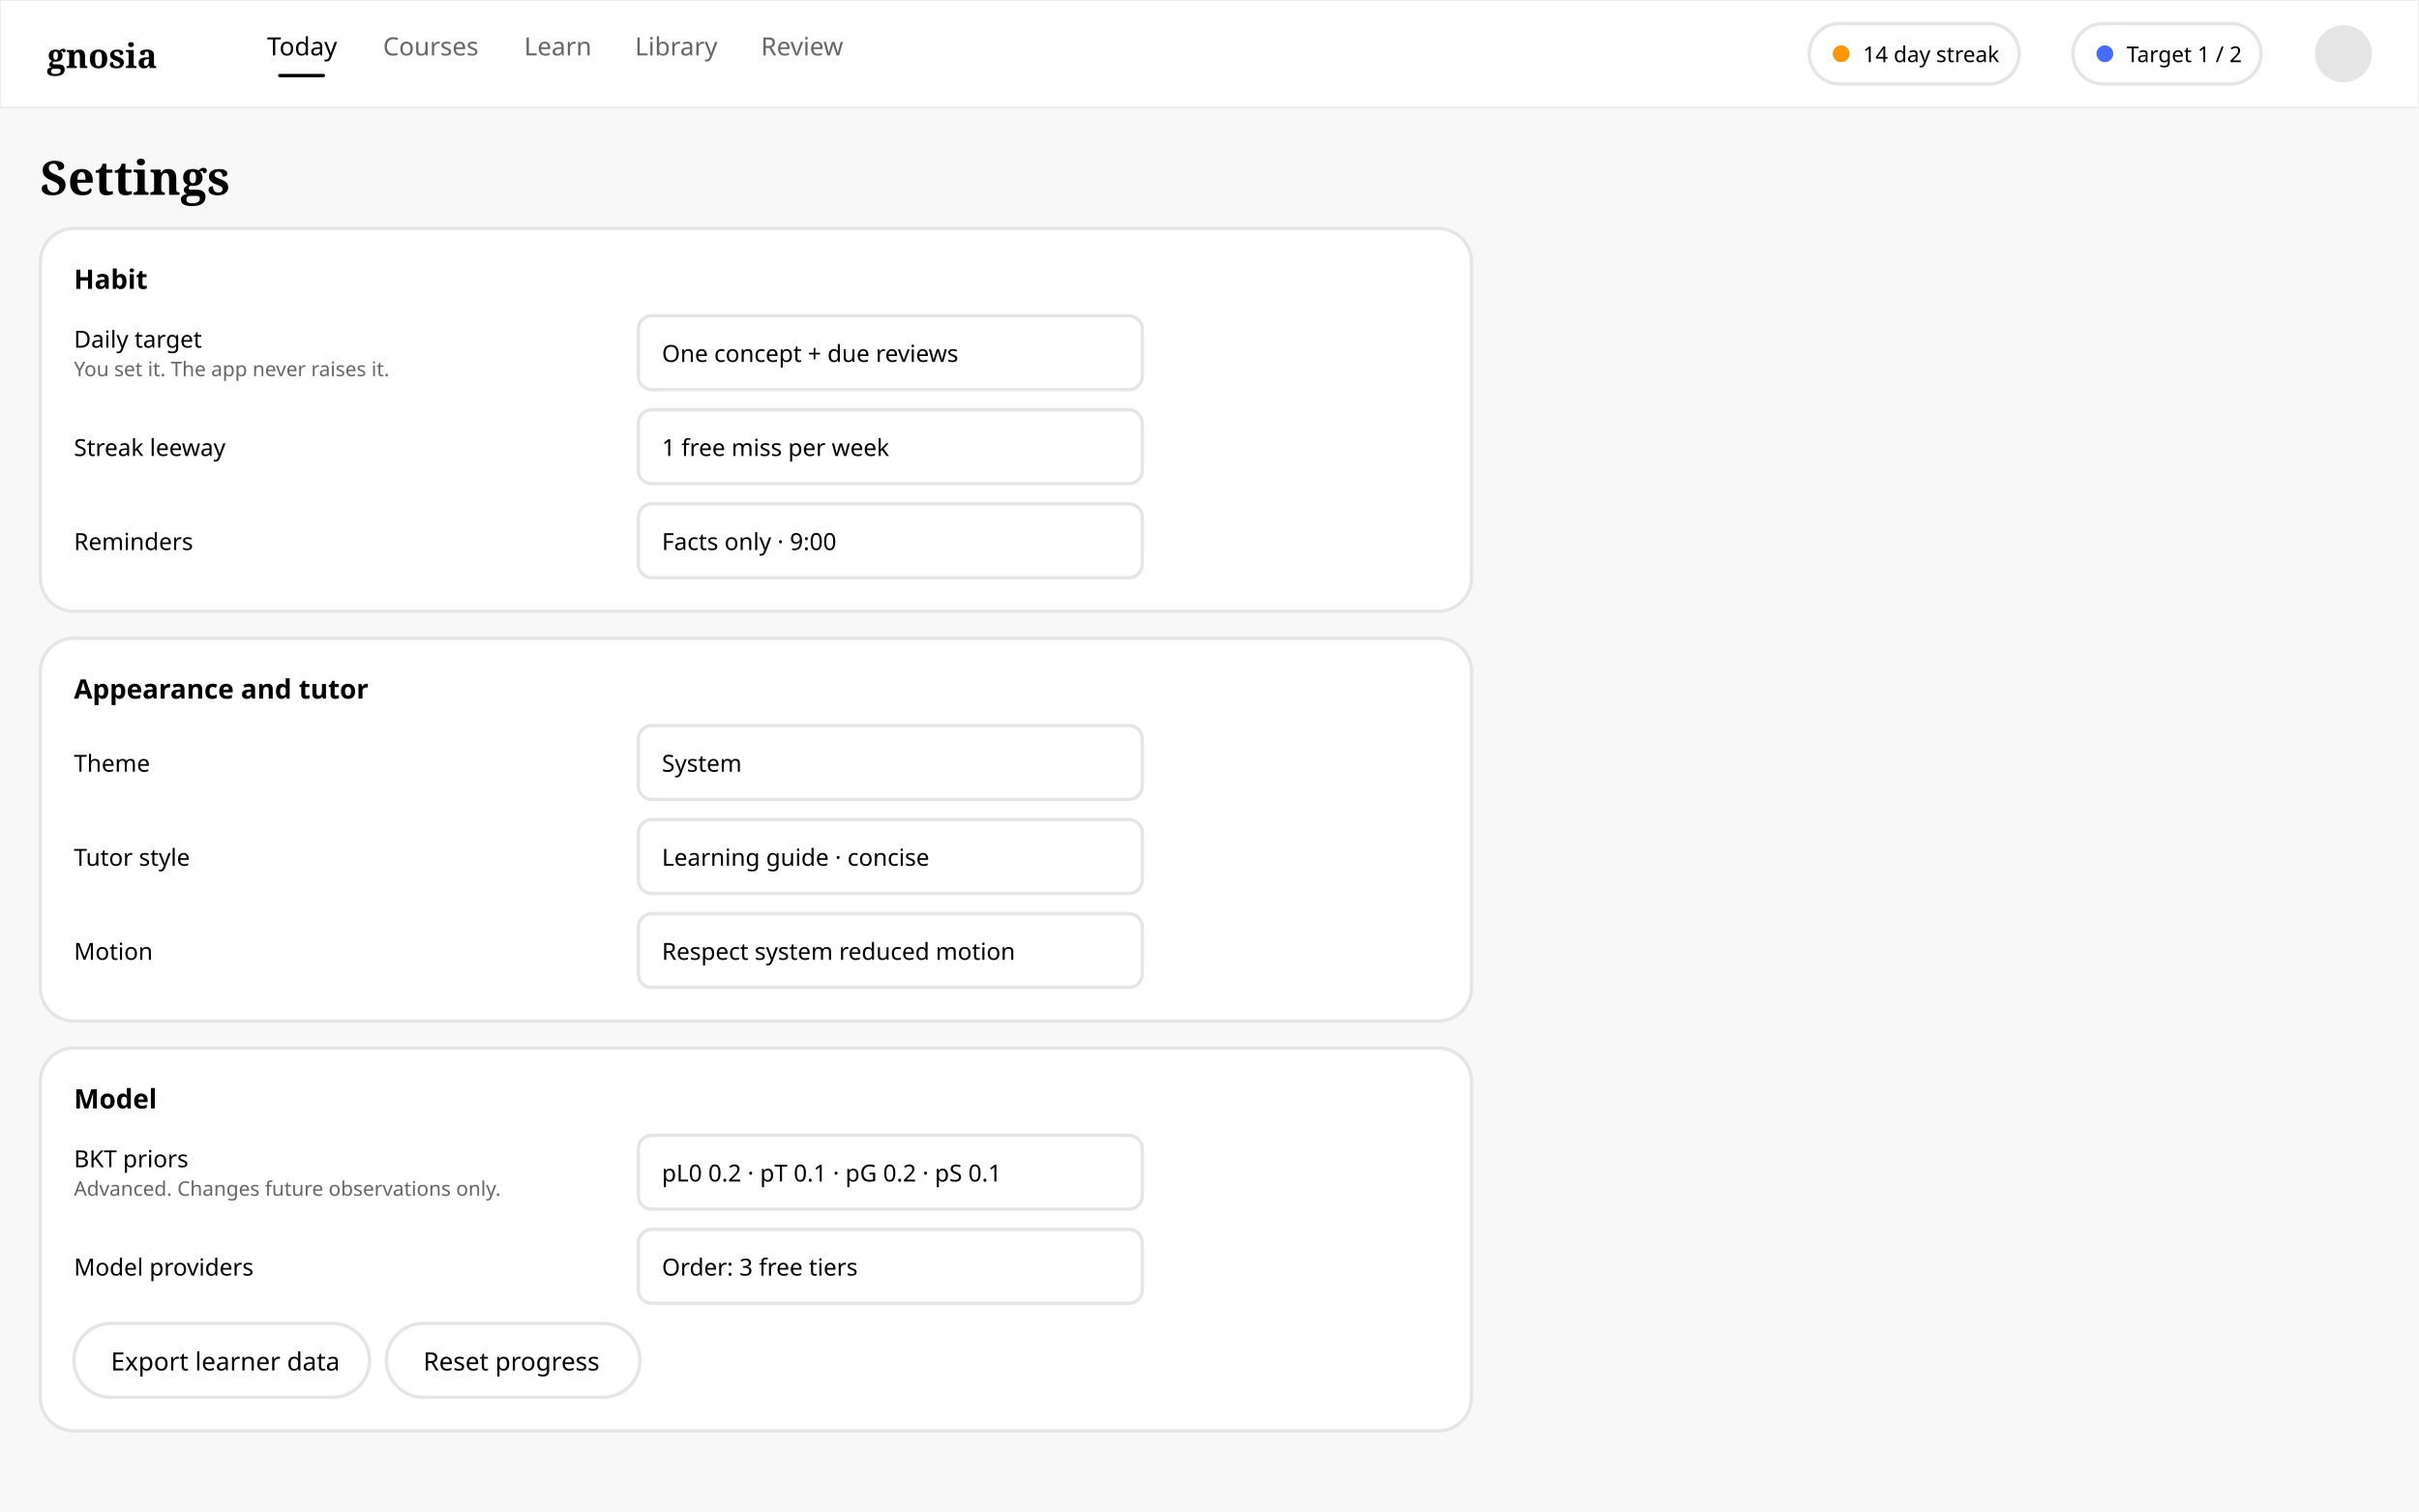
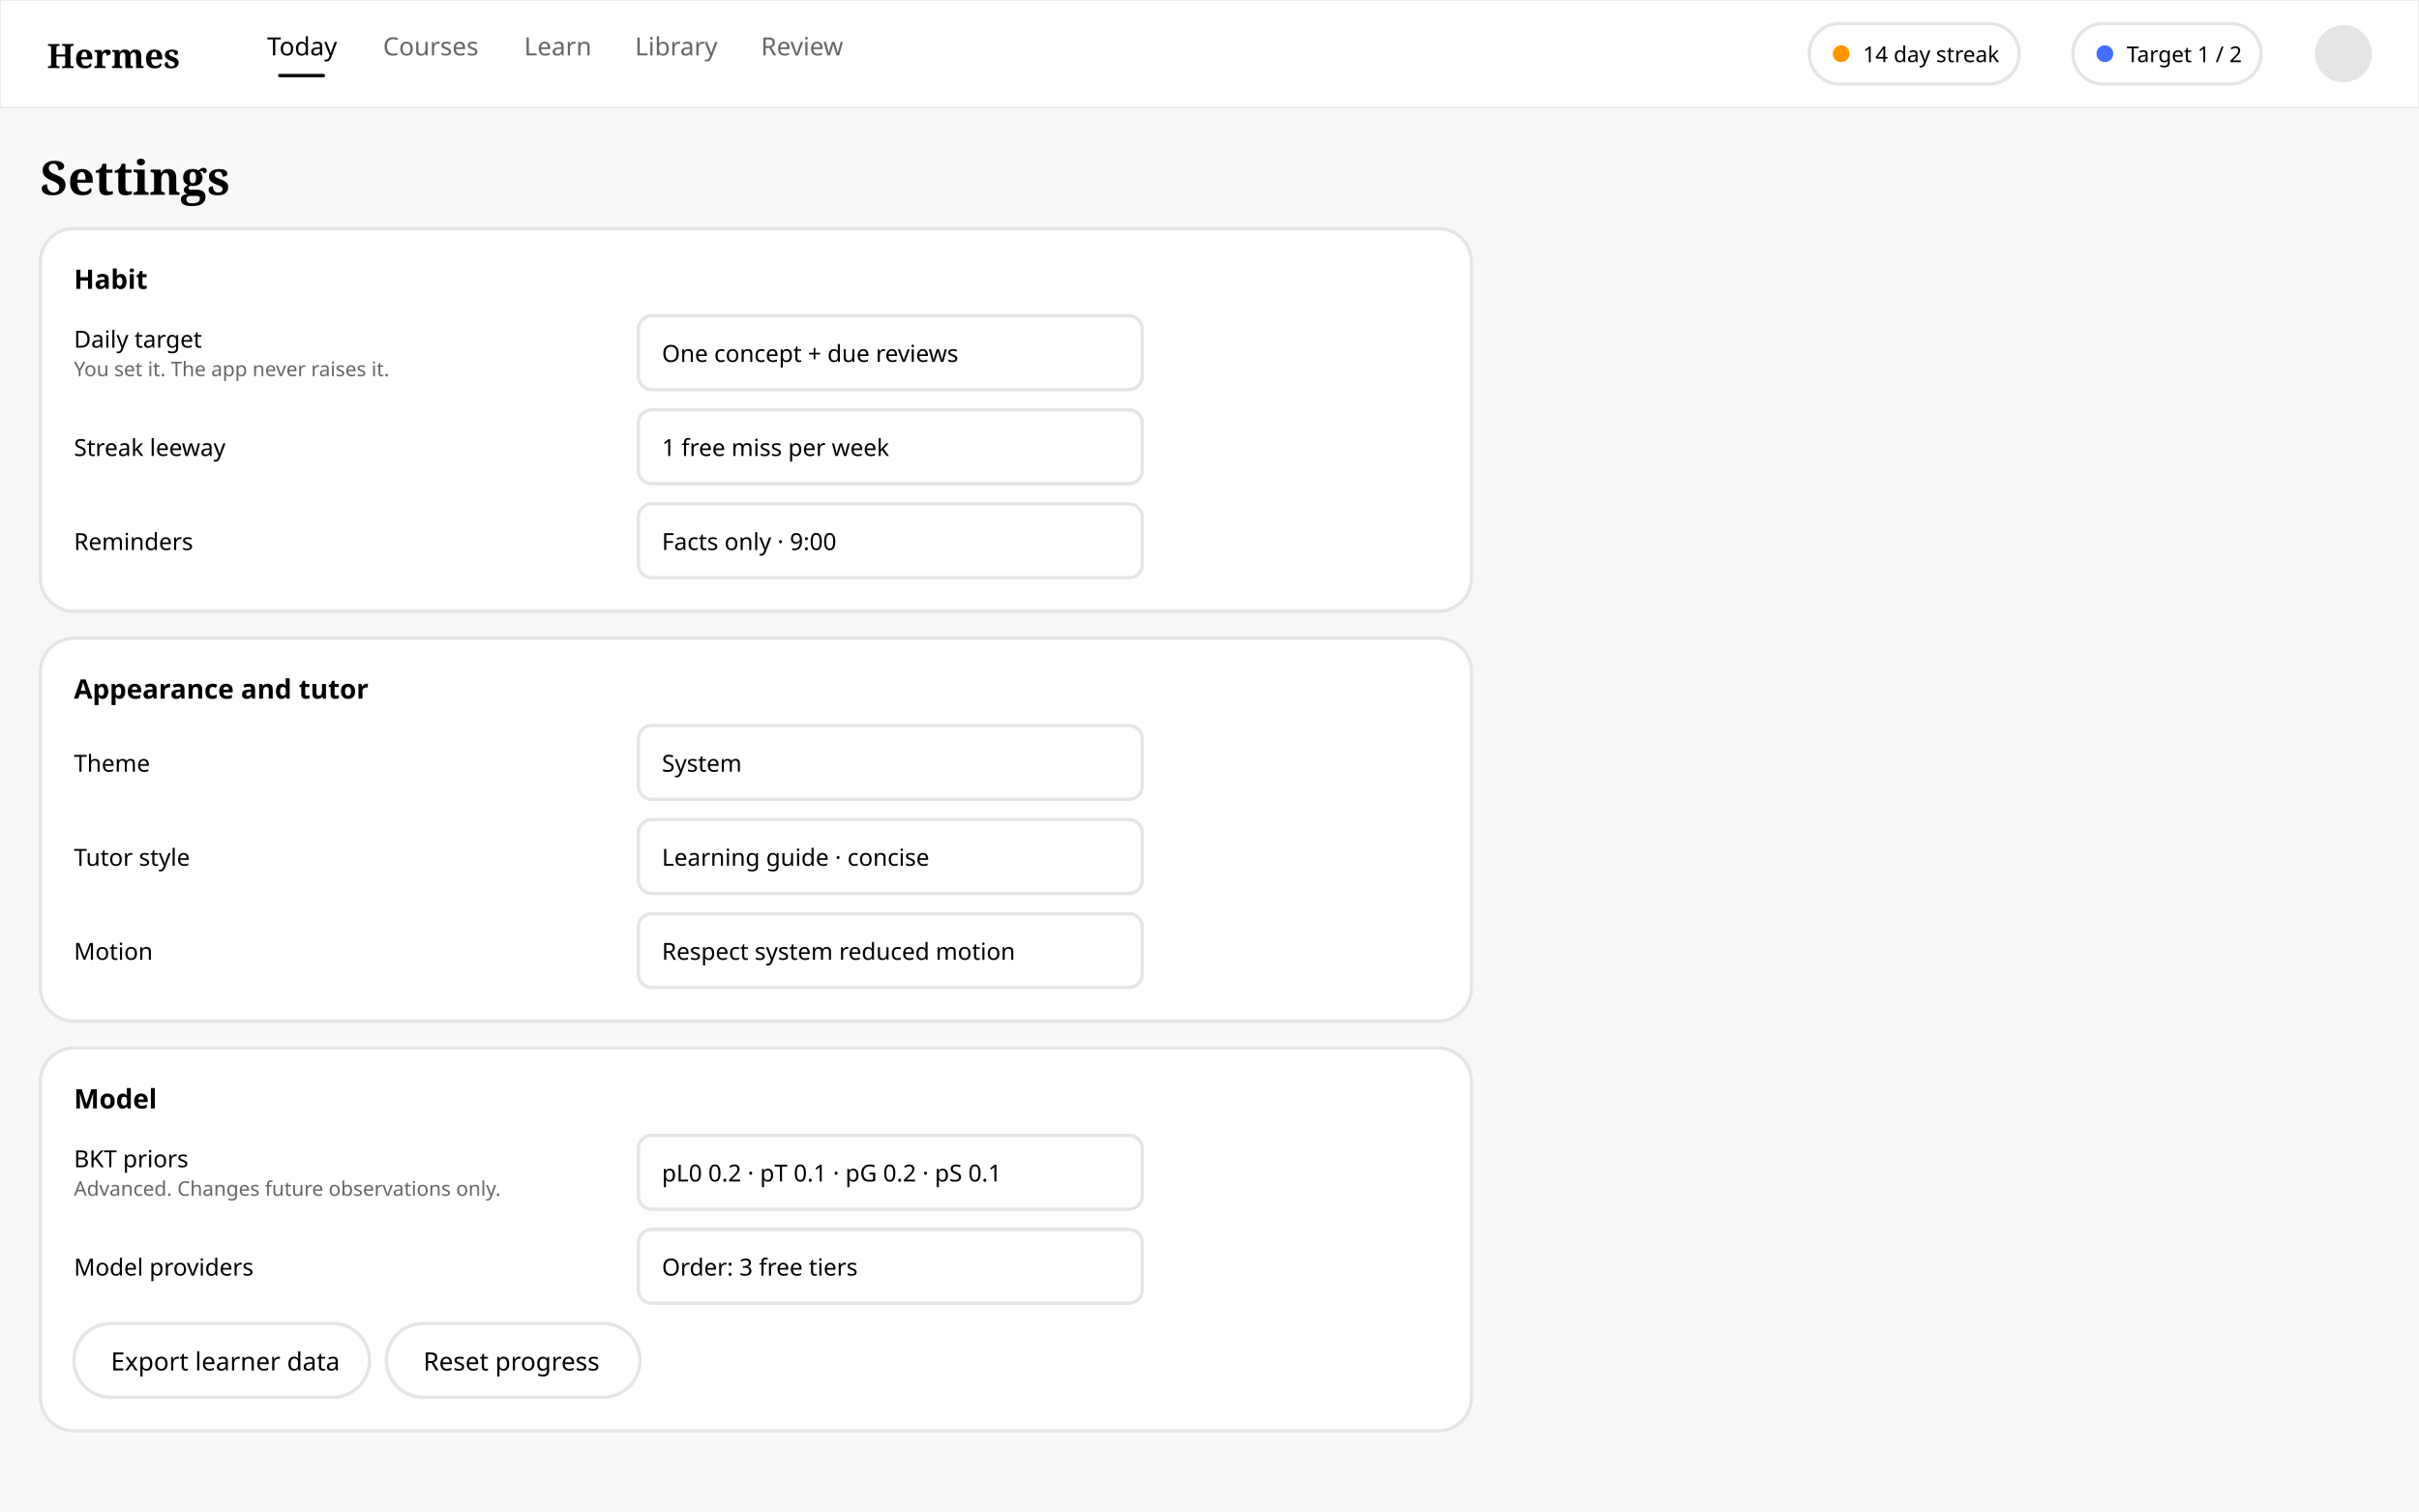
<svg xmlns="http://www.w3.org/2000/svg" width="1440" height="900" viewBox="0 0 1440 900">
  <defs>
    <clipPath id="clip0">
      <rect width="1440" height="900" />
    </clipPath>
  </defs>
  <g>
    <rect width="1440" height="900" fill="#F8F8F8" />
    <g clip-path="url(#clip0)">
      <g>
        <rect width="1440" height="64" fill="#FFFFFF" stroke="#EBEBEB" stroke-width="1" />
        <g transform="translate(28, 20.5)">
-           <text x="0" y="20" font-family="Georgia, serif" font-size="20" font-weight="700" fill="#000000">gnosia</text>
+           <text x="0" y="20" font-family="Georgia, serif" font-size="20" font-weight="700" fill="#000000">Hermes</text>
        </g>
        <g transform="translate(159, 18)">
          <g>
            <g>
              <text x="0" y="15" font-family="Figtree, Nunito, system-ui, sans-serif" font-size="15" fill="#000000">Today</text>
            </g>
            <g transform="translate(6.5, 26)">
              <rect width="28" height="2" rx="1" ry="1" fill="#000000" />
            </g>
          </g>
          <g transform="translate(69, 0)">
            <g>
              <text x="0" y="15" font-family="Figtree, Nunito, system-ui, sans-serif" font-size="15" font-weight="500" fill="#666666">Courses</text>
            </g>
            <g transform="translate(14, 26)">
              <rect width="28" height="2" rx="1" ry="1" fill="#FFFFFF" />
            </g>
          </g>
          <g transform="translate(153, 0)">
            <g>
              <text x="0" y="15" font-family="Figtree, Nunito, system-ui, sans-serif" font-size="15" font-weight="500" fill="#666666">Learn</text>
            </g>
            <g transform="translate(5, 26)">
              <rect width="28" height="2" rx="1" ry="1" fill="#FFFFFF" />
            </g>
          </g>
          <g transform="translate(219, 0)">
            <g>
              <text x="0" y="15" font-family="Figtree, Nunito, system-ui, sans-serif" font-size="15" font-weight="500" fill="#666666">Library</text>
            </g>
            <g transform="translate(9.5, 26)">
              <rect width="28" height="2" rx="1" ry="1" fill="#FFFFFF" />
            </g>
          </g>
          <g transform="translate(294, 0)">
            <g>
              <text x="0" y="15" font-family="Figtree, Nunito, system-ui, sans-serif" font-size="15" font-weight="500" fill="#666666">Review</text>
            </g>
            <g transform="translate(10.5, 26)">
              <rect width="28" height="2" rx="1" ry="1" fill="#FFFFFF" />
            </g>
          </g>
        </g>
        <g transform="translate(534, 32)" />
        <g transform="translate(1077, 14)">
          <rect width="125" height="36" rx="18" ry="18" fill="#FFFFFF" stroke="#E5E5E5" stroke-width="2" />
          <g transform="translate(14, 13)">
            <ellipse cx="5" cy="5" rx="5" ry="5" fill="#FF9600" />
          </g>
          <g transform="translate(32, 10)">
            <text x="0" y="13" font-family="Figtree, Nunito, system-ui, sans-serif" font-size="13" fill="#000000">14 day streak</text>
          </g>
        </g>
        <g transform="translate(1234, 14)">
          <rect width="112" height="36" rx="18" ry="18" fill="#FFFFFF" stroke="#E5E5E5" stroke-width="2" />
          <g transform="translate(14, 13)">
            <ellipse cx="5" cy="5" rx="5" ry="5" fill="#456DFF" />
          </g>
          <g transform="translate(32, 10)">
            <text x="0" y="13" font-family="Figtree, Nunito, system-ui, sans-serif" font-size="13" fill="#000000">Target 1 / 2</text>
          </g>
        </g>
        <g transform="translate(1378, 15)">
          <ellipse cx="17" cy="17" rx="17" ry="17" fill="#E5E5E5" />
        </g>
      </g>
      <g transform="translate(0, 64)">
        <g transform="translate(24, 24)">
          <text x="0" y="28" font-family="Georgia, serif" font-size="28" font-weight="700" fill="#000000">Settings</text>
        </g>
        <g transform="translate(24, 72)">
          <rect width="852" height="228" rx="20" ry="20" fill="#FFFFFF" stroke="#E5E5E5" stroke-width="2" />
          <g transform="translate(20, 20)">
            <g>
              <text x="0" y="16" font-family="Figtree, Nunito, system-ui, sans-serif" font-size="16" font-weight="700" fill="#000000">Habit</text>
            </g>
          </g>
          <g transform="translate(20, 52)">
            <g transform="translate(0, 5)">
              <g>
                <text x="0" y="14" font-family="Figtree, Nunito, system-ui, sans-serif" font-size="14" font-weight="500" fill="#000000">Daily target</text>
              </g>
              <g transform="translate(0, 19)">
                <text x="0" y="12" font-family="Figtree, Nunito, system-ui, sans-serif" font-size="12" fill="#666666">You set it. The app never raises it.</text>
              </g>
            </g>
            <g transform="translate(336, 0)">
              <rect width="300" height="44" rx="8" ry="8" fill="#FFFFFF" stroke="#E5E5E5" stroke-width="2" />
              <g transform="translate(14, 13.5)">
                <text x="0" y="14" font-family="Figtree, Nunito, system-ui, sans-serif" font-size="14" fill="#000000">One concept + due reviews</text>
              </g>
            </g>
          </g>
          <g transform="translate(20, 108)">
            <g transform="translate(0, 13.5)">
              <g>
                <text x="0" y="14" font-family="Figtree, Nunito, system-ui, sans-serif" font-size="14" font-weight="500" fill="#000000">Streak leeway</text>
              </g>
            </g>
            <g transform="translate(336, 0)">
              <rect width="300" height="44" rx="8" ry="8" fill="#FFFFFF" stroke="#E5E5E5" stroke-width="2" />
              <g transform="translate(14, 13.5)">
                <text x="0" y="14" font-family="Figtree, Nunito, system-ui, sans-serif" font-size="14" fill="#000000">1 free miss per week</text>
              </g>
            </g>
          </g>
          <g transform="translate(20, 164)">
            <g transform="translate(0, 13.5)">
              <g>
                <text x="0" y="14" font-family="Figtree, Nunito, system-ui, sans-serif" font-size="14" font-weight="500" fill="#000000">Reminders</text>
              </g>
            </g>
            <g transform="translate(336, 0)">
              <rect width="300" height="44" rx="8" ry="8" fill="#FFFFFF" stroke="#E5E5E5" stroke-width="2" />
              <g transform="translate(14, 13.5)">
                <text x="0" y="14" font-family="Figtree, Nunito, system-ui, sans-serif" font-size="14" fill="#000000">Facts only · 9:00</text>
              </g>
            </g>
          </g>
        </g>
        <g transform="translate(24, 316)">
          <rect width="852" height="228" rx="20" ry="20" fill="#FFFFFF" stroke="#E5E5E5" stroke-width="2" />
          <g transform="translate(20, 20)">
            <g>
              <text x="0" y="16" font-family="Figtree, Nunito, system-ui, sans-serif" font-size="16" font-weight="700" fill="#000000">Appearance and tutor</text>
            </g>
          </g>
          <g transform="translate(20, 52)">
            <g transform="translate(0, 13.5)">
              <g>
                <text x="0" y="14" font-family="Figtree, Nunito, system-ui, sans-serif" font-size="14" font-weight="500" fill="#000000">Theme</text>
              </g>
            </g>
            <g transform="translate(336, 0)">
              <rect width="300" height="44" rx="8" ry="8" fill="#FFFFFF" stroke="#E5E5E5" stroke-width="2" />
              <g transform="translate(14, 13.5)">
                <text x="0" y="14" font-family="Figtree, Nunito, system-ui, sans-serif" font-size="14" fill="#000000">System</text>
              </g>
            </g>
          </g>
          <g transform="translate(20, 108)">
            <g transform="translate(0, 13.5)">
              <g>
                <text x="0" y="14" font-family="Figtree, Nunito, system-ui, sans-serif" font-size="14" font-weight="500" fill="#000000">Tutor style</text>
              </g>
            </g>
            <g transform="translate(336, 0)">
              <rect width="300" height="44" rx="8" ry="8" fill="#FFFFFF" stroke="#E5E5E5" stroke-width="2" />
              <g transform="translate(14, 13.5)">
                <text x="0" y="14" font-family="Figtree, Nunito, system-ui, sans-serif" font-size="14" fill="#000000">Learning guide · concise</text>
              </g>
            </g>
          </g>
          <g transform="translate(20, 164)">
            <g transform="translate(0, 13.5)">
              <g>
                <text x="0" y="14" font-family="Figtree, Nunito, system-ui, sans-serif" font-size="14" font-weight="500" fill="#000000">Motion</text>
              </g>
            </g>
            <g transform="translate(336, 0)">
              <rect width="300" height="44" rx="8" ry="8" fill="#FFFFFF" stroke="#E5E5E5" stroke-width="2" />
              <g transform="translate(14, 13.5)">
                <text x="0" y="14" font-family="Figtree, Nunito, system-ui, sans-serif" font-size="14" fill="#000000">Respect system reduced motion</text>
              </g>
            </g>
          </g>
        </g>
        <g transform="translate(24, 560)">
          <rect width="852" height="228" rx="20" ry="20" fill="#FFFFFF" stroke="#E5E5E5" stroke-width="2" />
          <g transform="translate(20, 20)">
            <g>
              <text x="0" y="16" font-family="Figtree, Nunito, system-ui, sans-serif" font-size="16" font-weight="700" fill="#000000">Model</text>
            </g>
          </g>
          <g transform="translate(20, 52)">
            <g transform="translate(0, 5)">
              <g>
                <text x="0" y="14" font-family="Figtree, Nunito, system-ui, sans-serif" font-size="14" font-weight="500" fill="#000000">BKT priors</text>
              </g>
              <g transform="translate(0, 19)">
                <text x="0" y="12" font-family="Figtree, Nunito, system-ui, sans-serif" font-size="12" fill="#666666">Advanced. Changes future observations only.</text>
              </g>
            </g>
            <g transform="translate(336, 0)">
              <rect width="300" height="44" rx="8" ry="8" fill="#FFFFFF" stroke="#E5E5E5" stroke-width="2" />
              <g transform="translate(14, 13.5)">
                <text x="0" y="14" font-family="Figtree, Nunito, system-ui, sans-serif" font-size="14" fill="#000000">pL0 0.2 · pT 0.1 · pG 0.2 · pS 0.1</text>
              </g>
            </g>
          </g>
          <g transform="translate(20, 108)">
            <g transform="translate(0, 13.5)">
              <g>
                <text x="0" y="14" font-family="Figtree, Nunito, system-ui, sans-serif" font-size="14" font-weight="500" fill="#000000">Model providers</text>
              </g>
            </g>
            <g transform="translate(336, 0)">
              <rect width="300" height="44" rx="8" ry="8" fill="#FFFFFF" stroke="#E5E5E5" stroke-width="2" />
              <g transform="translate(14, 13.5)">
                <text x="0" y="14" font-family="Figtree, Nunito, system-ui, sans-serif" font-size="14" fill="#000000">Order: 3 free tiers</text>
              </g>
            </g>
          </g>
          <g transform="translate(20, 164)">
            <g>
              <rect width="176" height="44" rx="22" ry="22" fill="#FFFFFF" stroke="#E5E5E5" stroke-width="2" />
              <g transform="translate(22, 13)">
                <text x="0" y="15" font-family="Figtree, Nunito, system-ui, sans-serif" font-size="15" fill="#000000">Export learner data</text>
              </g>
            </g>
            <g transform="translate(186, 0)">
              <rect width="151" height="44" rx="22" ry="22" fill="#FFFFFF" stroke="#E5E5E5" stroke-width="2" />
              <g transform="translate(22, 13)">
                <text x="0" y="15" font-family="Figtree, Nunito, system-ui, sans-serif" font-size="15" fill="#000000">Reset progress</text>
              </g>
            </g>
          </g>
        </g>
      </g>
    </g>
  </g>
</svg>
